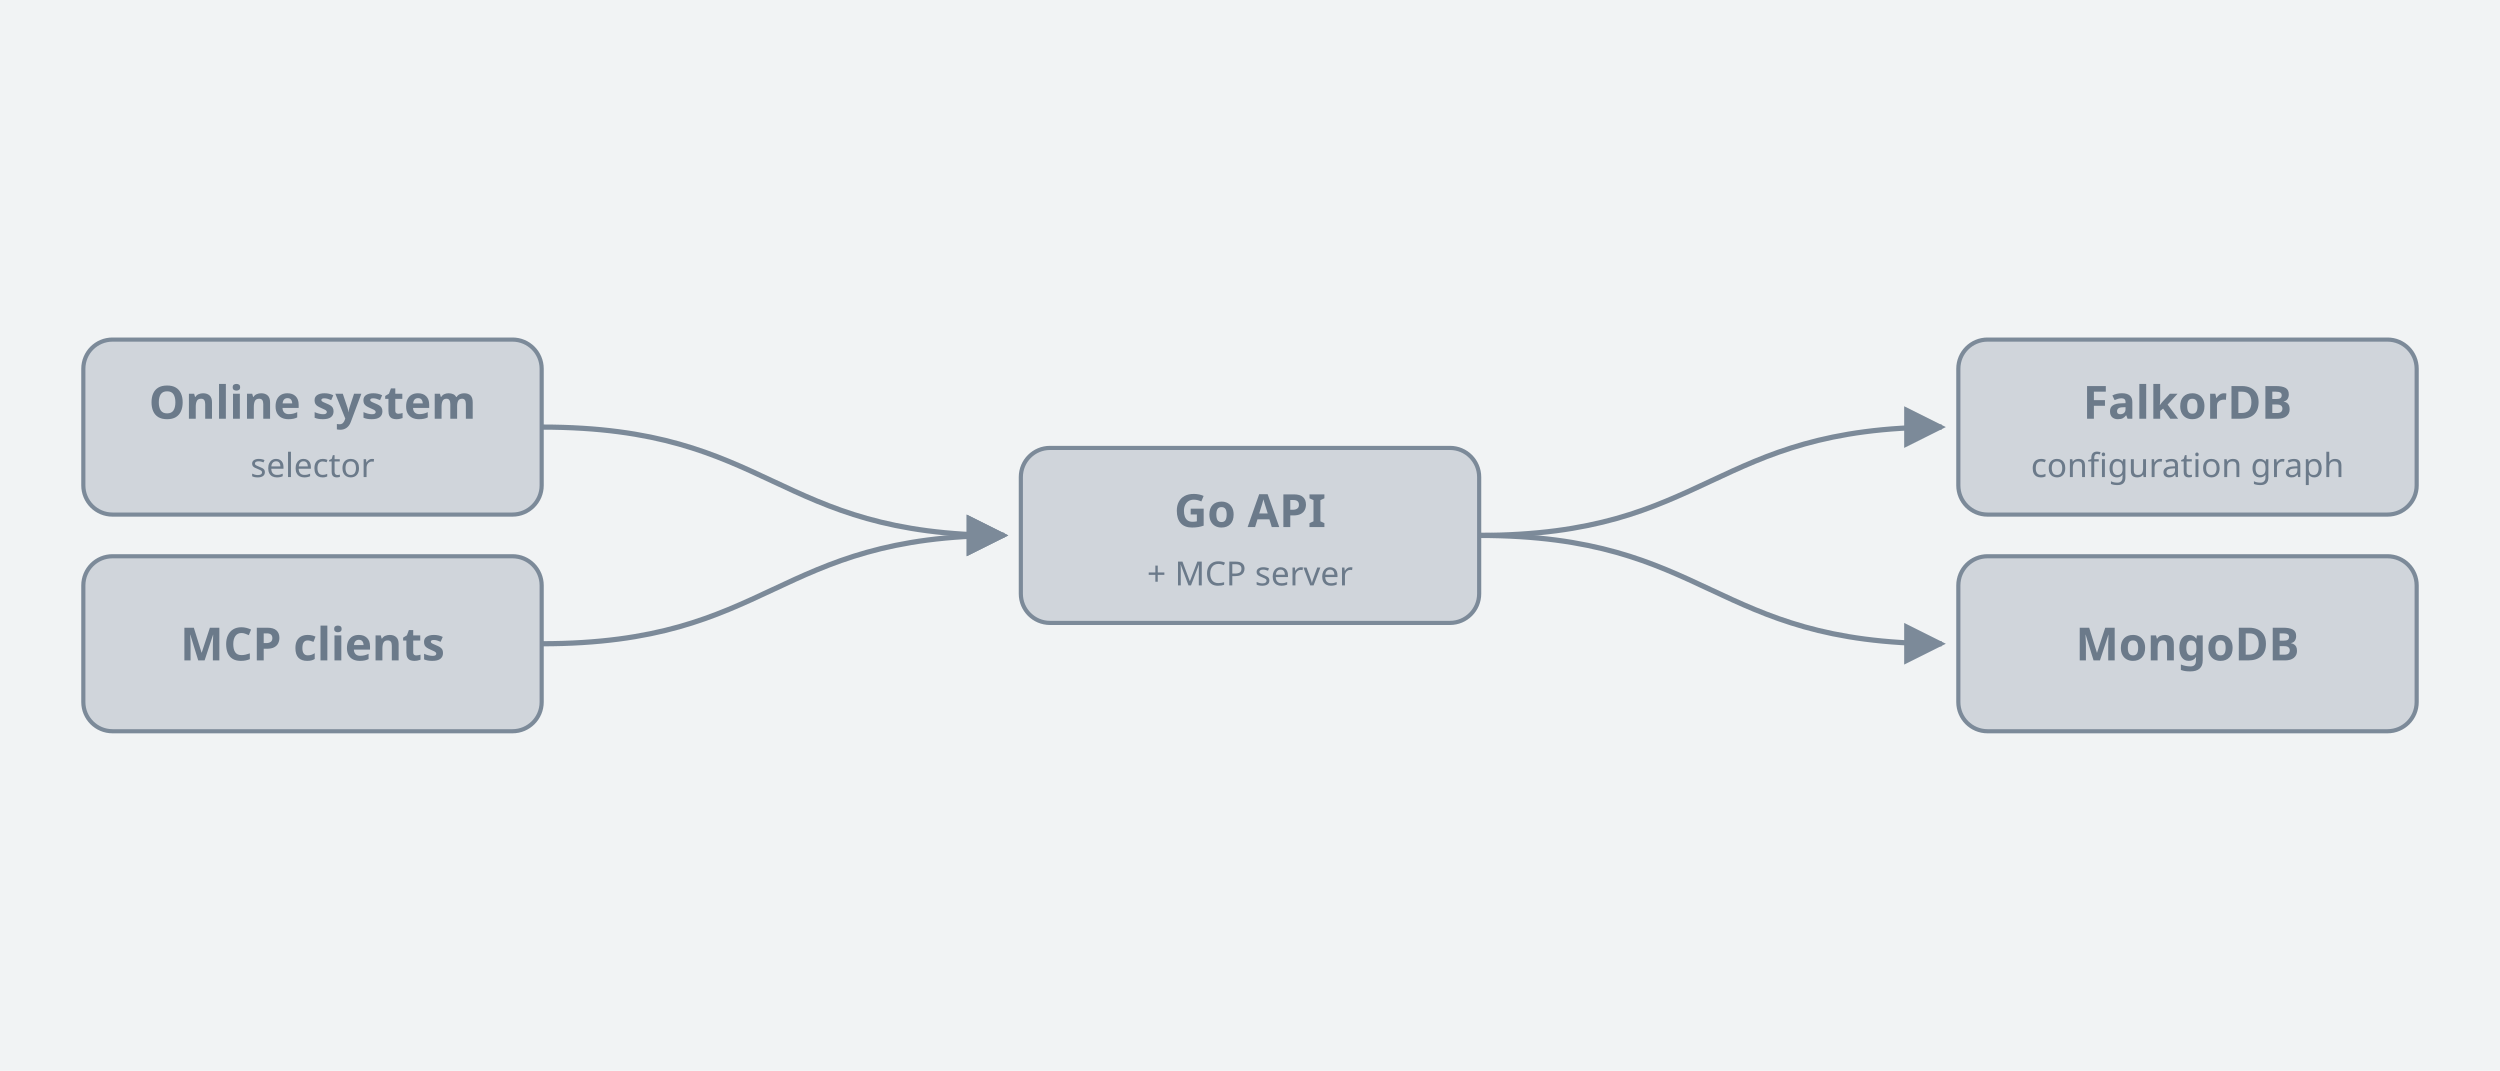
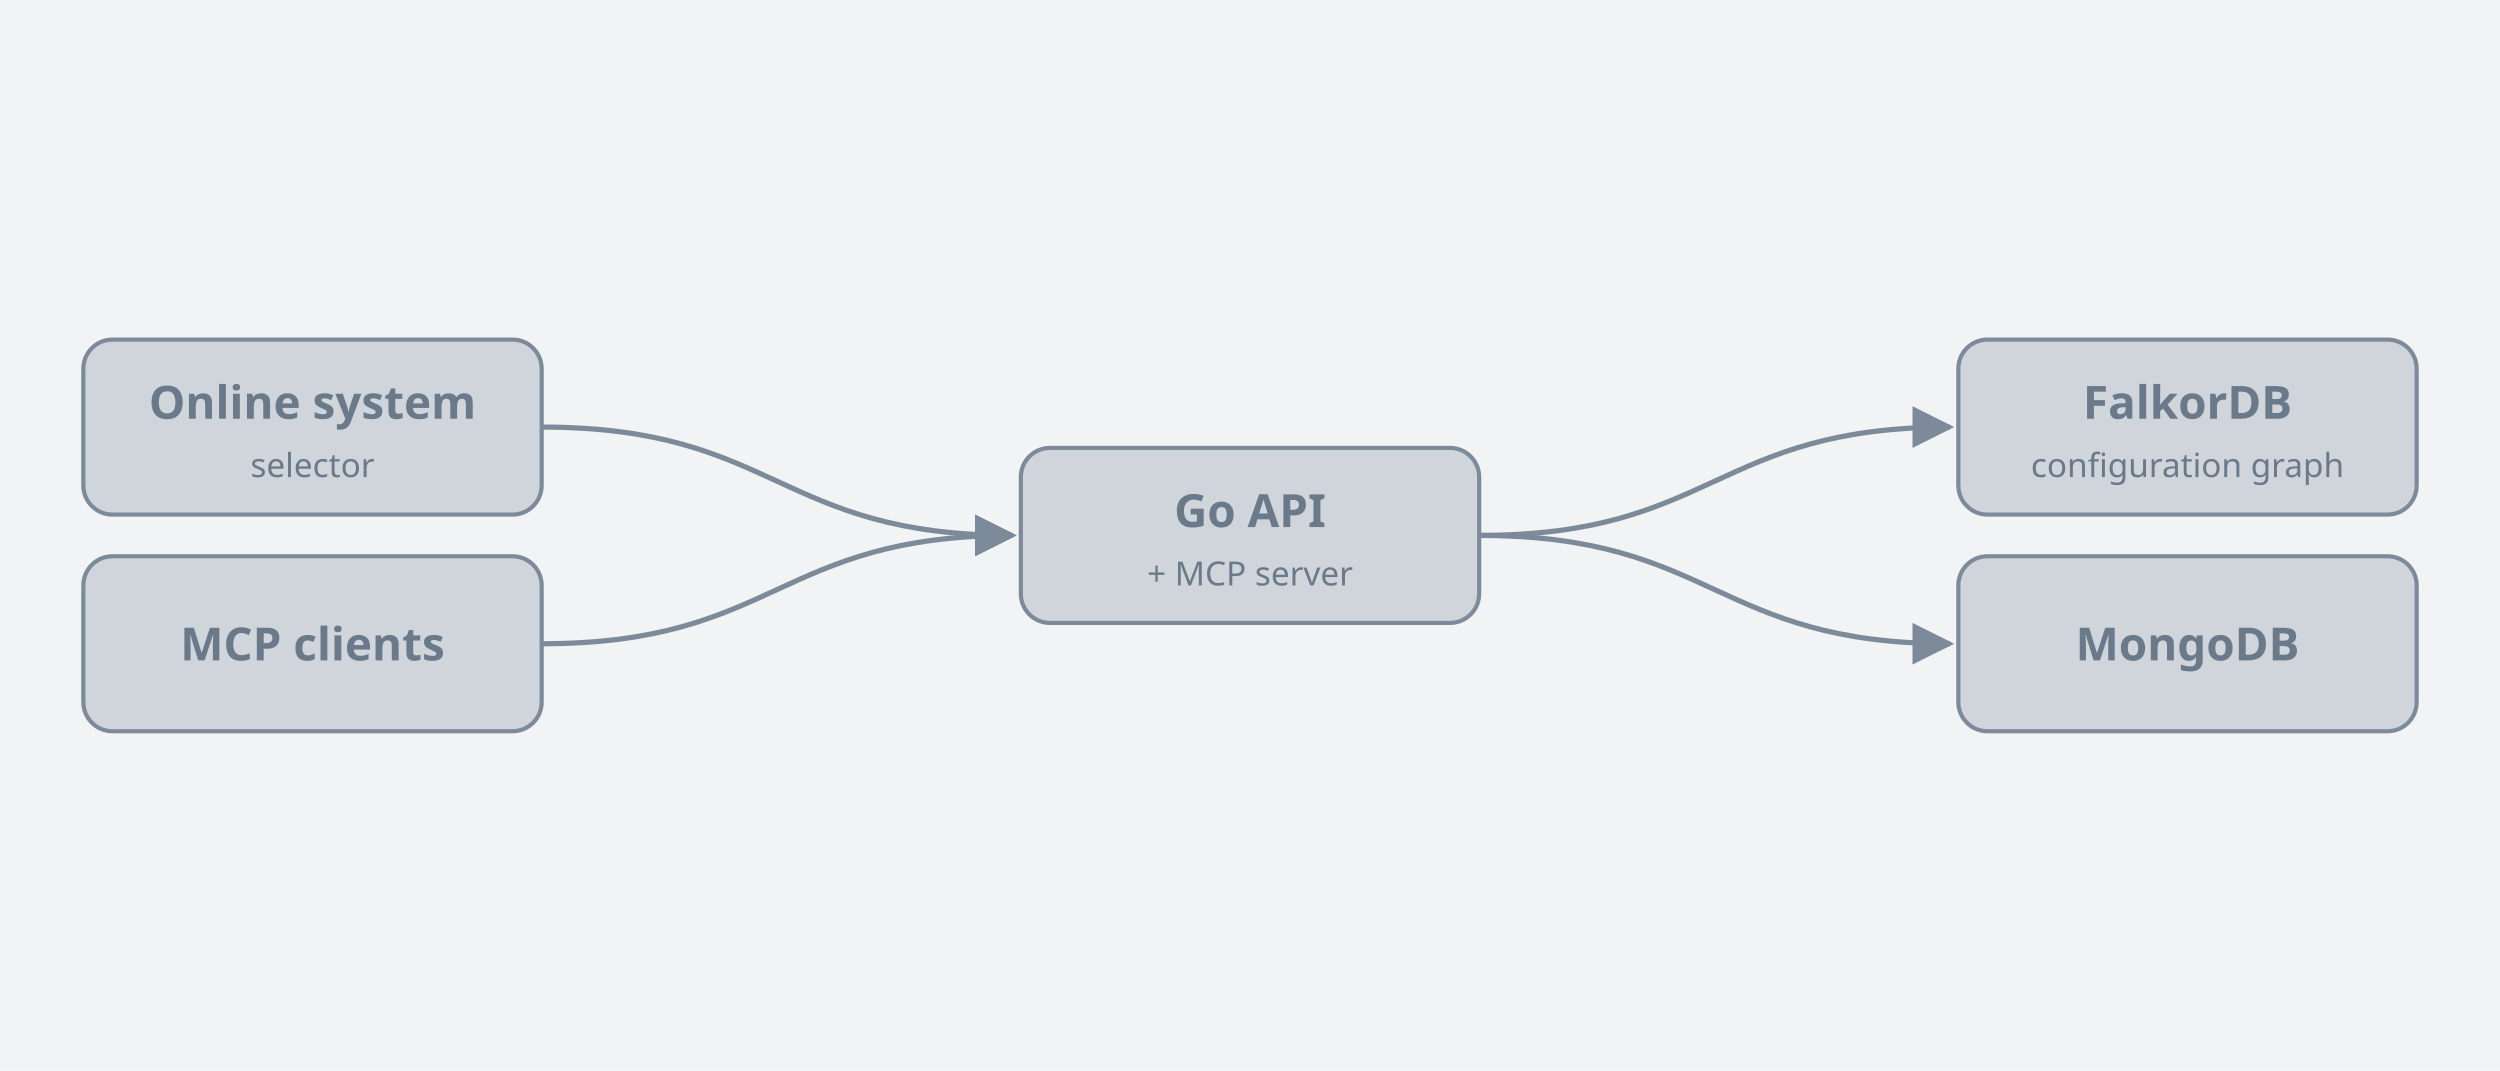
<svg xmlns="http://www.w3.org/2000/svg" viewBox="0 0 1200 514" role="img" aria-label="system-selector architecture diagram">
  <defs>
-     <marker id="a" viewBox="0 0 10 10" refX="9" refY="5" markerWidth="8" markerHeight="8" orient="auto-start-reverse">
+     <marker id="a" viewBox="0 0 10 10" refX="9" refY="5" markerWidth="8" markerHeight="8" orient="auto">
      <path d="M0 0L10 5L0 10z" fill="#7c8a99" />
    </marker>
  </defs>
  <rect width="1200" height="514" fill="#8a97a6" fill-opacity=".12" />
  <g font-family="system-ui, sans-serif" text-anchor="middle" font-size="22" font-weight="600">
    <g fill="#7c8a99" fill-opacity=".28" stroke="#7c8a99" stroke-width="2">
      <rect x="40" y="163" width="220" height="84" rx="14" />
      <rect x="40" y="267" width="220" height="84" rx="14" />
      <rect x="490" y="215" width="220" height="84" rx="14" />
      <rect x="940" y="163" width="220" height="84" rx="14" />
      <rect x="940" y="267" width="220" height="84" rx="14" />
    </g>
    <g fill="none" stroke="#7c8a99" stroke-width="2.5" marker-end="url(#a)">
-       <path d="M260 205 C371 205 371 257 482 257" />
-       <path d="M260 309 C371 309 371 257 482 257" />
-       <path d="M710 257 C821 257 821 205 932 205" />
-       <path d="M710 257 C821 257 821 309 932 309" />
+       <path d="M260 205 C373 205 373 257 486 257" />
+       <path d="M260 309 C373 309 373 257 486 257" />
+       <path d="M710 257 C823 257 823 205 936 205" />
+       <path d="M710 257 C823 257 823 309 936 309" />
    </g>
    <g fill="#6b7a8a" stroke="none">
      <text x="150" y="201">Online system</text>
      <text x="150" y="229" font-size="16" font-weight="400">selector</text>
      <text x="150" y="317">MCP clients</text>
      <text x="600" y="253">Go API</text>
      <text x="600" y="281" font-size="16" font-weight="400">+ MCP server</text>
      <text x="1050" y="201">FalkorDB</text>
      <text x="1050" y="229" font-size="16" font-weight="400">configuration graph</text>
      <text x="1050" y="317">MongoDB</text>
    </g>
  </g>
</svg>
